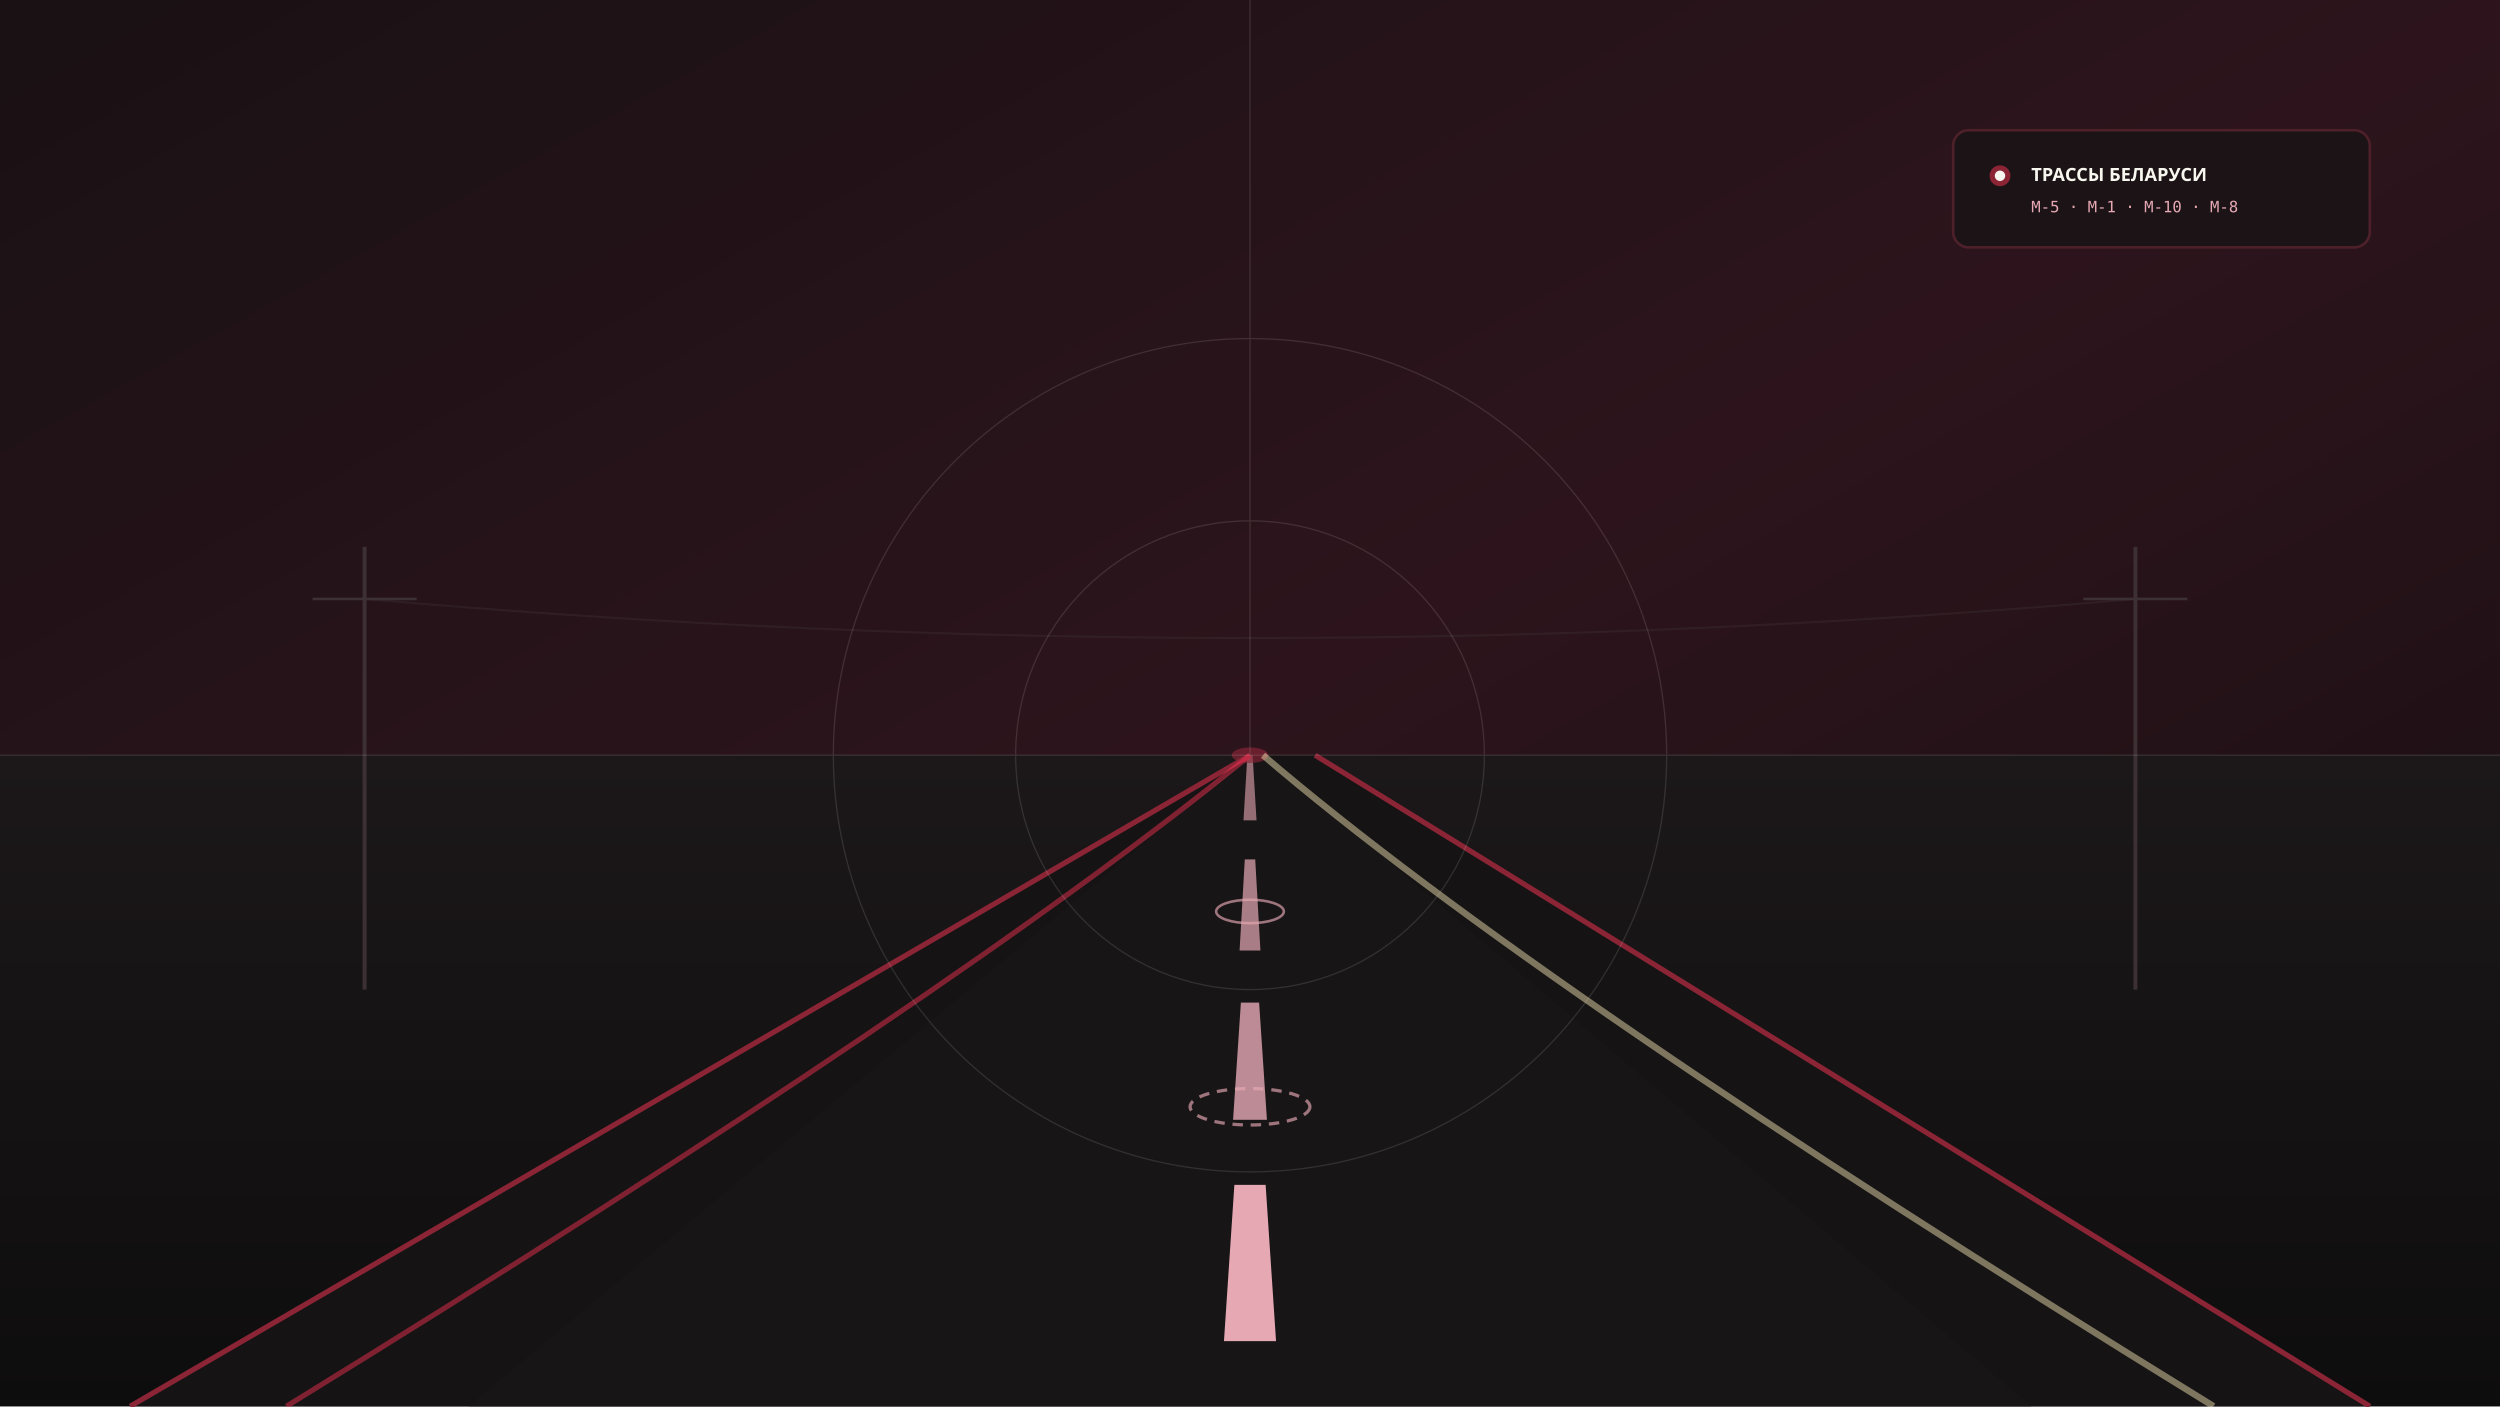
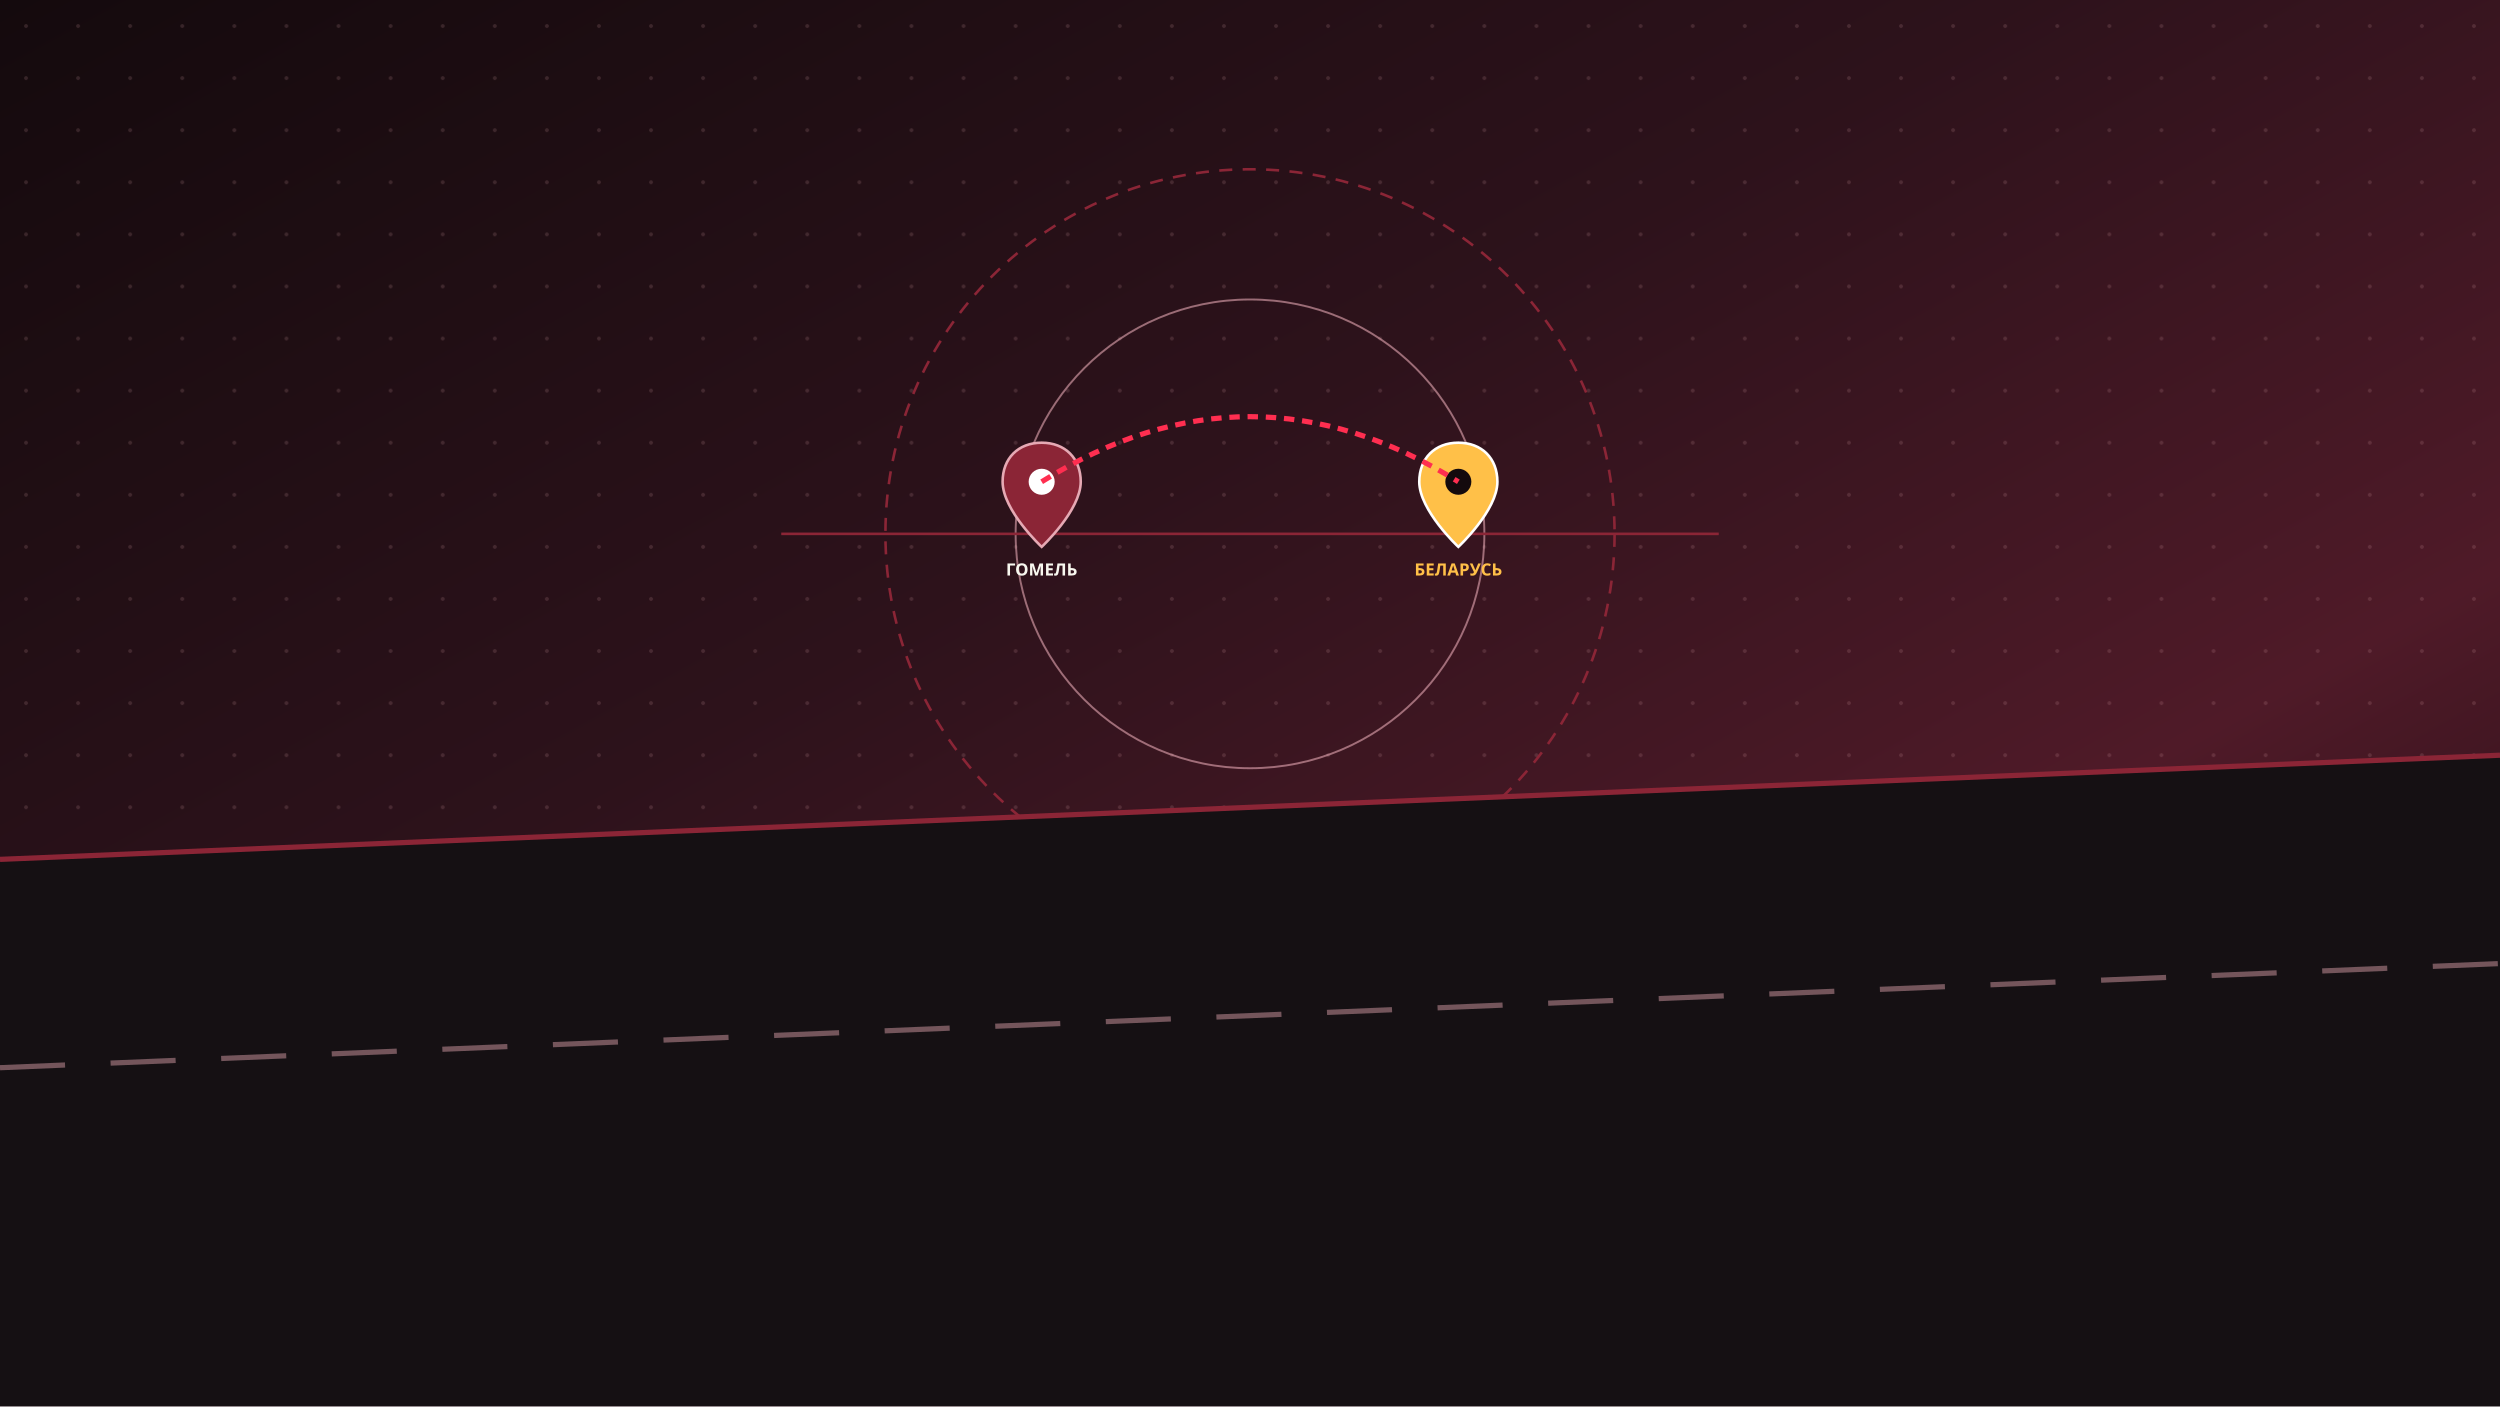
<svg xmlns="http://www.w3.org/2000/svg" width="1920" height="1080" viewBox="0 0 1920 1080" fill="none">
  <defs>
-     <linearGradient id="road_sky" x1="0%" y1="0%" x2="100%" y2="100%">
-       <stop offset="0%" stop-color="#191114" />
-       <stop offset="50%" stop-color="#2D141C" />
-       <stop offset="100%" stop-color="#140E10" />
+     <linearGradient id="calc_sky_c" x1="0%" y1="0%" x2="100%" y2="100%">
+       <stop offset="0%" stop-color="#140A0D" />
+       <stop offset="40%" stop-color="#2D121B" />
+       <stop offset="70%" stop-color="#4F1A28" />
+       <stop offset="100%" stop-color="#14090D" />
    </linearGradient>
-     <linearGradient id="road_surf" x1="0%" y1="0%" x2="0%" y2="100%">
-       <stop offset="0%" stop-color="#1C1819" />
-       <stop offset="100%" stop-color="#0E0D0E" />
-     </linearGradient>
-     <linearGradient id="neon_route" x1="0%" y1="0%" x2="100%" y2="0%">
-       <stop offset="0%" stop-color="#8B2536" />
-       <stop offset="50%" stop-color="#E6A9B4" />
-       <stop offset="100%" stop-color="#F8F7EF" />
-     </linearGradient>
+     <pattern id="calc_dots" width="40" height="40" patternUnits="userSpaceOnUse">
+       <circle cx="20" cy="20" r="1.5" fill="#E6A9B4" fill-opacity="0.16" />
+     </pattern>
  </defs>
-   <rect width="1920" height="1080" fill="url(#road_sky)" />
-   <path d="M0 580 L1920 580 L1920 1080 L0 1080 Z" fill="url(#road_surf)" />
-   <polygon points="960,580 1010,580 1820,1080 100,1080" fill="#151314" />
-   <polygon points="960,580 970,580 1560,1080 360,1080" fill="#181517" />
-   <polygon points="958,580 962,580 965,630 955,630" fill="#E6A9B4" opacity="0.6" />
-   <polygon points="956,660 964,660 968,730 952,730" fill="#E6A9B4" opacity="0.7" />
-   <polygon points="953,770 967,770 973,860 947,860" fill="#E6A9B4" opacity="0.8" />
-   <polygon points="948,910 972,910 980,1030 940,1030" fill="#E6A9B4" />
-   <line x1="960" y1="580" x2="100" y2="1080" stroke="#8B2536" stroke-width="4" />
-   <line x1="1010" y1="580" x2="1820" y2="1080" stroke="#8B2536" stroke-width="4" />
-   <g opacity="0.65">
-     <ellipse cx="960" cy="580" rx="14" ry="6" fill="#8B2536" />
-     <ellipse cx="960" cy="700" rx="26" ry="9" fill="none" stroke="#E6A9B4" stroke-width="2" />
-     <ellipse cx="960" cy="850" rx="46" ry="14" fill="none" stroke="#E6A9B4" stroke-width="2.5" stroke-dasharray="8 6" />
+   <rect width="1920" height="1080" fill="url(#calc_sky_c)" />
+   <rect width="1920" height="1080" fill="url(#calc_dots)" />
+   <g transform="translate(960, 410)">
+     <circle cx="0" cy="0" r="280" stroke="#8B2536" stroke-width="2" stroke-dasharray="10 8" fill="none" />
+     <circle cx="0" cy="0" r="180" stroke="#E6A9B4" stroke-width="1.5" fill="none" opacity="0.6" />
+     <line x1="-360" y1="0" x2="360" y2="0" stroke="#8B2536" stroke-width="2" />
+     <g transform="translate(-160, -40)">
+       <path d="M0 -30 C-18 -30 -30 -18 -30 0 C-30 22 0 50 0 50 C0 50 30 22 30 0 C30 -18 18 -30 0 -30 Z" fill="#8B2536" stroke="#E6A9B4" stroke-width="2" />
+       <circle cx="0" cy="0" r="10" fill="#FFF" />
+       <text x="0" y="72" text-anchor="middle" fill="#F8F7EF" font-family="system-ui, sans-serif" font-size="13" font-weight="700">ГОМЕЛЬ</text>
+     </g>
+     <g transform="translate(160, -40)">
+       <path d="M0 -30 C-18 -30 -30 -18 -30 0 C-30 22 0 50 0 50 C0 50 30 22 30 0 C30 -18 18 -30 0 -30 Z" fill="#FFC048" stroke="#FFF" stroke-width="2" />
+       <circle cx="0" cy="0" r="10" fill="#140A0D" />
+       <text x="0" y="72" text-anchor="middle" fill="#FFC048" font-family="system-ui, sans-serif" font-size="13" font-weight="700">БЕЛАРУСЬ</text>
+     </g>
+     <path d="M -160 -40 Q 0 -140 160 -40" fill="none" stroke="#FF2E50" stroke-width="4" stroke-dasharray="8 6" />
  </g>
-   <line x1="280" y1="420" x2="280" y2="760" stroke="#3D3035" stroke-width="3" />
-   <line x1="240" y1="460" x2="320" y2="460" stroke="#3D3035" stroke-width="2" />
-   <line x1="1640" y1="420" x2="1640" y2="760" stroke="#3D3035" stroke-width="3" />
-   <line x1="1600" y1="460" x2="1680" y2="460" stroke="#3D3035" stroke-width="2" />
-   <path d="M280 460 Q960 520 1640 460" fill="none" stroke="#3D3035" stroke-width="1.5" opacity="0.4" />
-   <path d="M960 580 Q740 760 220 1080" fill="none" stroke="#FF3355" stroke-width="4" opacity="0.45" />
-   <path d="M970 580 Q1180 760 1700 1080" fill="none" stroke="#FFF0BA" stroke-width="5" opacity="0.45" />
-   <g opacity="0.12" stroke="#F8F7EF" stroke-width="1">
-     <line x1="960" y1="0" x2="960" y2="580" />
-     <line x1="0" y1="580" x2="1920" y2="580" />
-     <circle cx="960" cy="580" r="180" fill="none" />
-     <circle cx="960" cy="580" r="320" fill="none" />
-   </g>
-   <g transform="translate(1500, 100)">
-     <rect width="320" height="90" rx="12" fill="#1C1316" stroke="#4D202A" stroke-width="2" />
-     <circle cx="36" cy="35" r="8" fill="#8B2536" />
-     <circle cx="36" cy="35" r="4" fill="#F8F7EF" />
-     <text x="60" y="39" fill="#F8F7EF" font-family="system-ui, sans-serif" font-size="14" font-weight="700">ТРАССЫ БЕЛАРУСИ</text>
-     <text x="60" y="63" fill="#E6A9B4" font-family="monospace" font-size="12">M-5 · M-1 · M-10 · M-8</text>
-   </g>
+   <path d="M 0 660 Q 960 620 1920 580 L 1920 1080 L 0 1080 Z" fill="#151013" />
+   <path d="M 0 660 Q 960 620 1920 580" stroke="#8B2536" stroke-width="4" />
+   <path d="M 0 820 Q 960 780 1920 740" stroke="#E6A9B4" stroke-width="4" stroke-dasharray="50 35" opacity="0.45" />
</svg>
